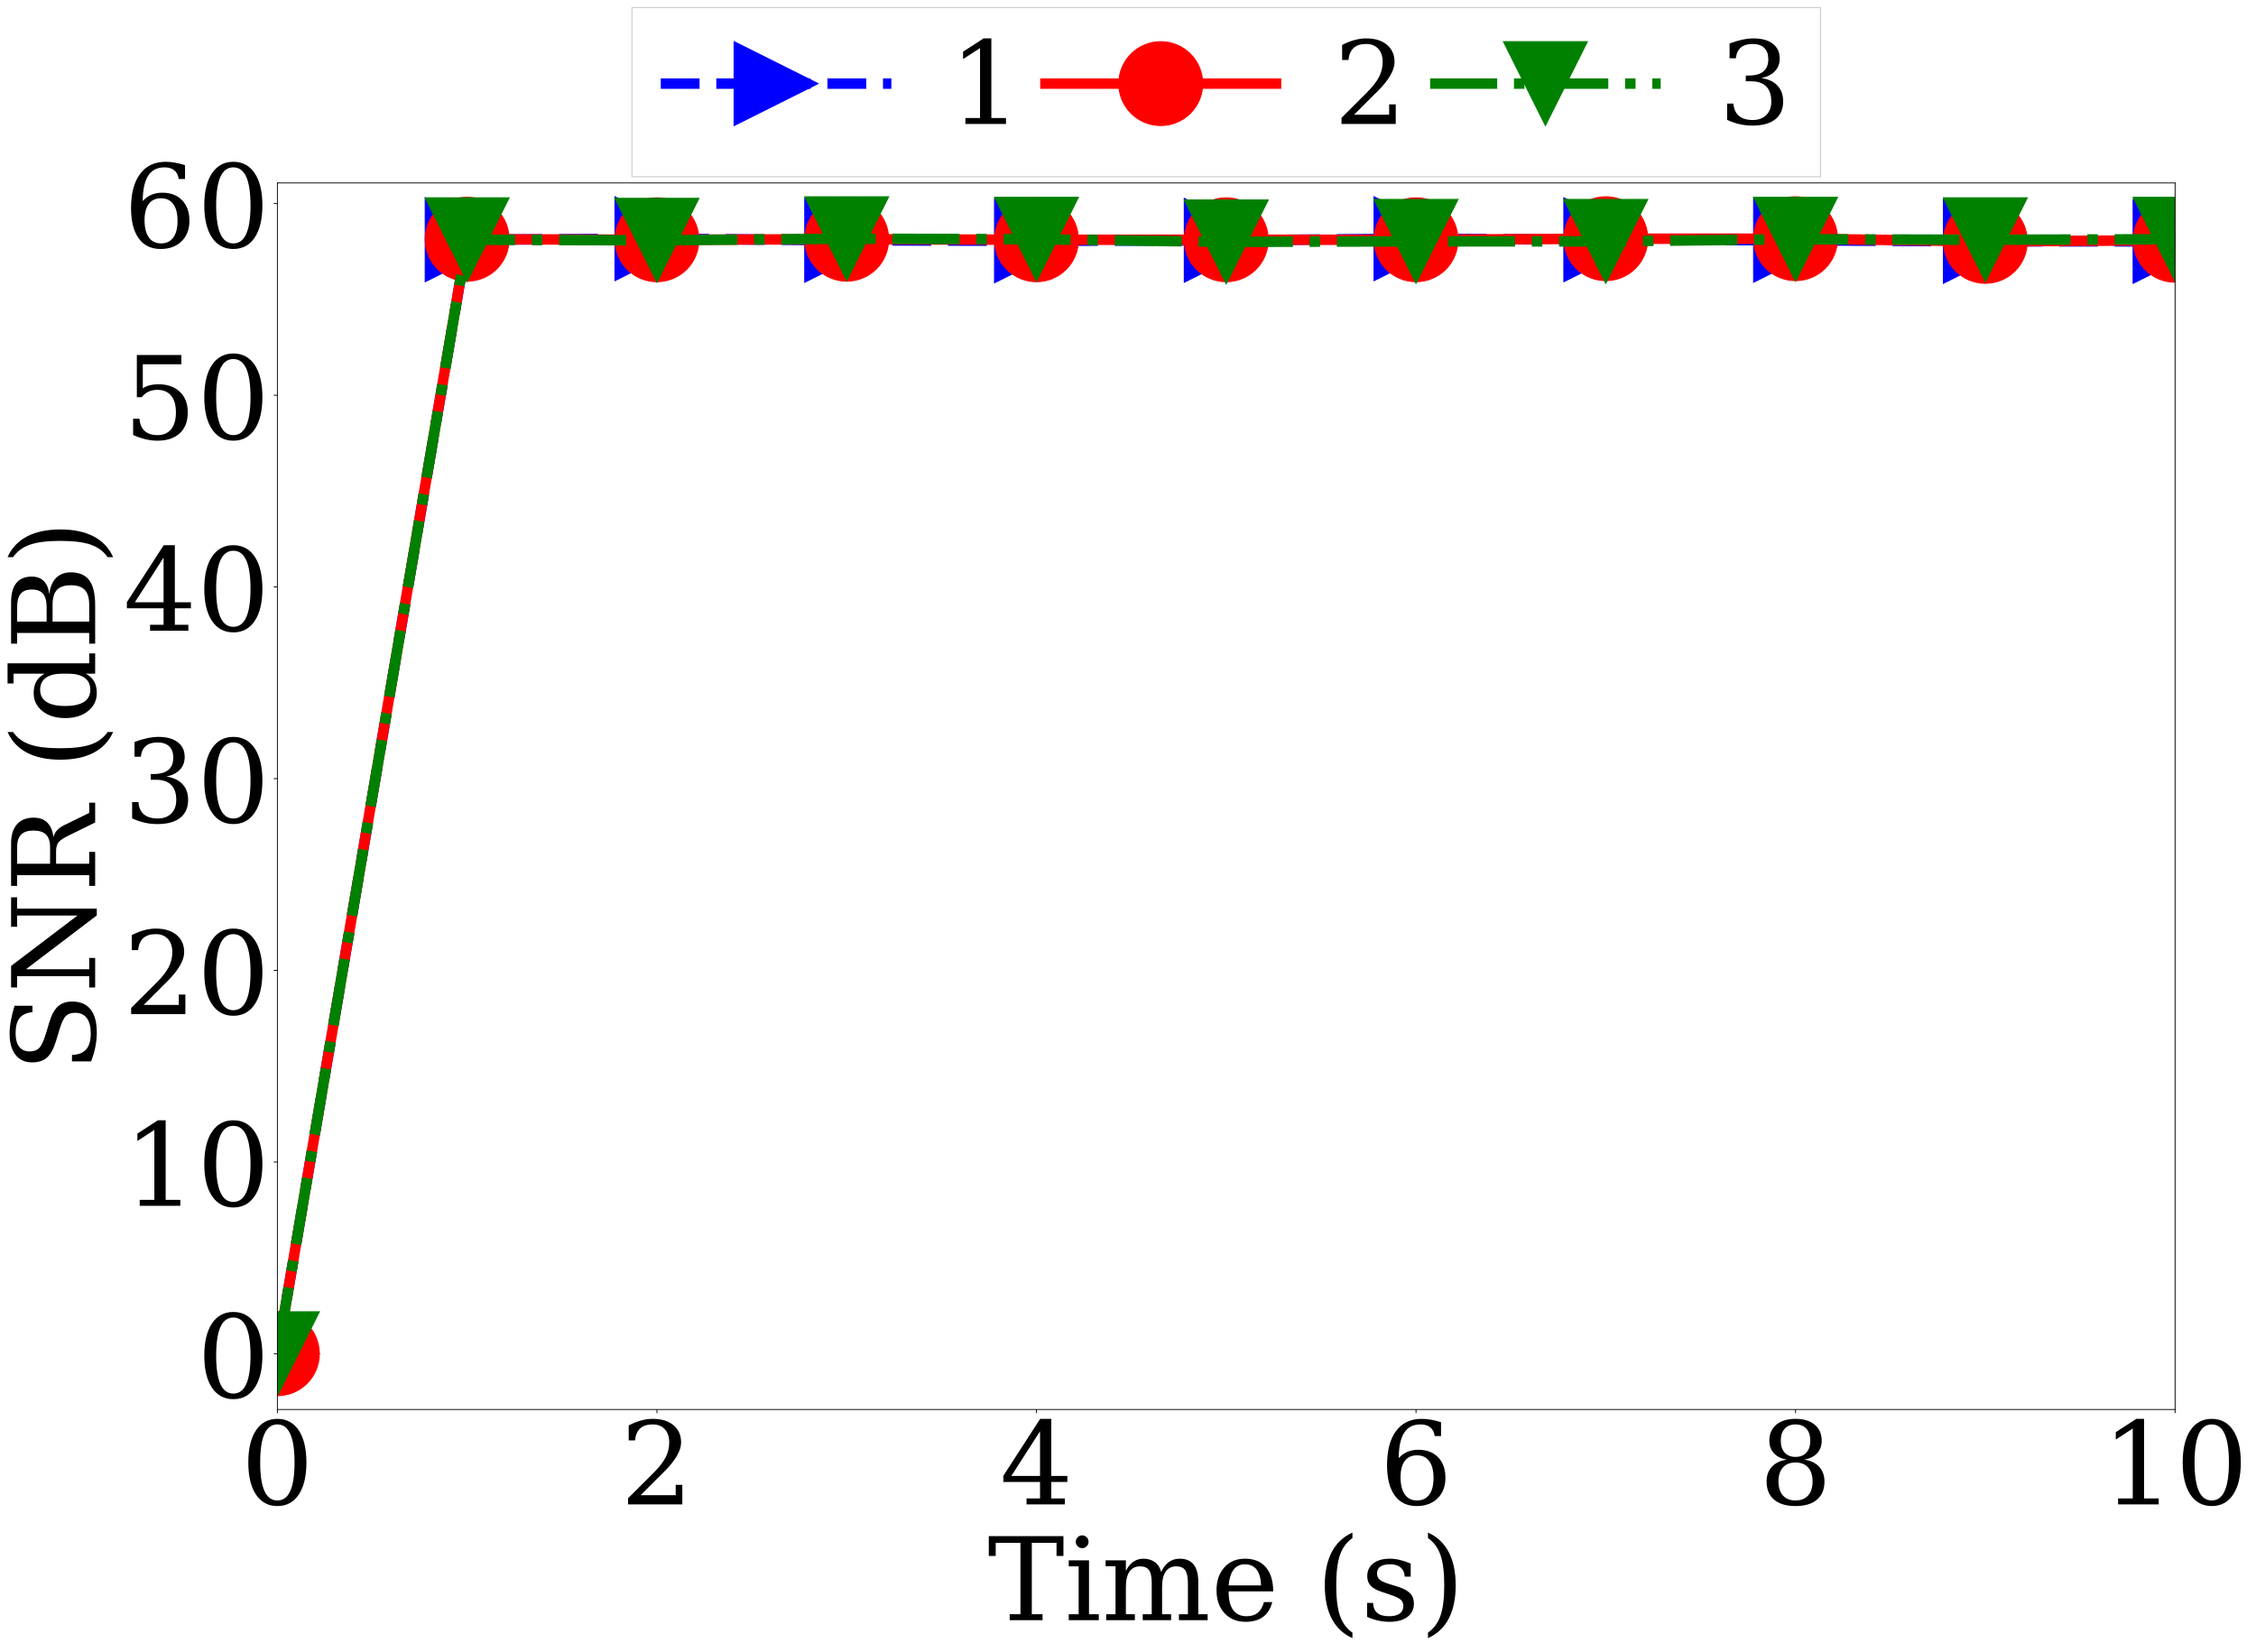
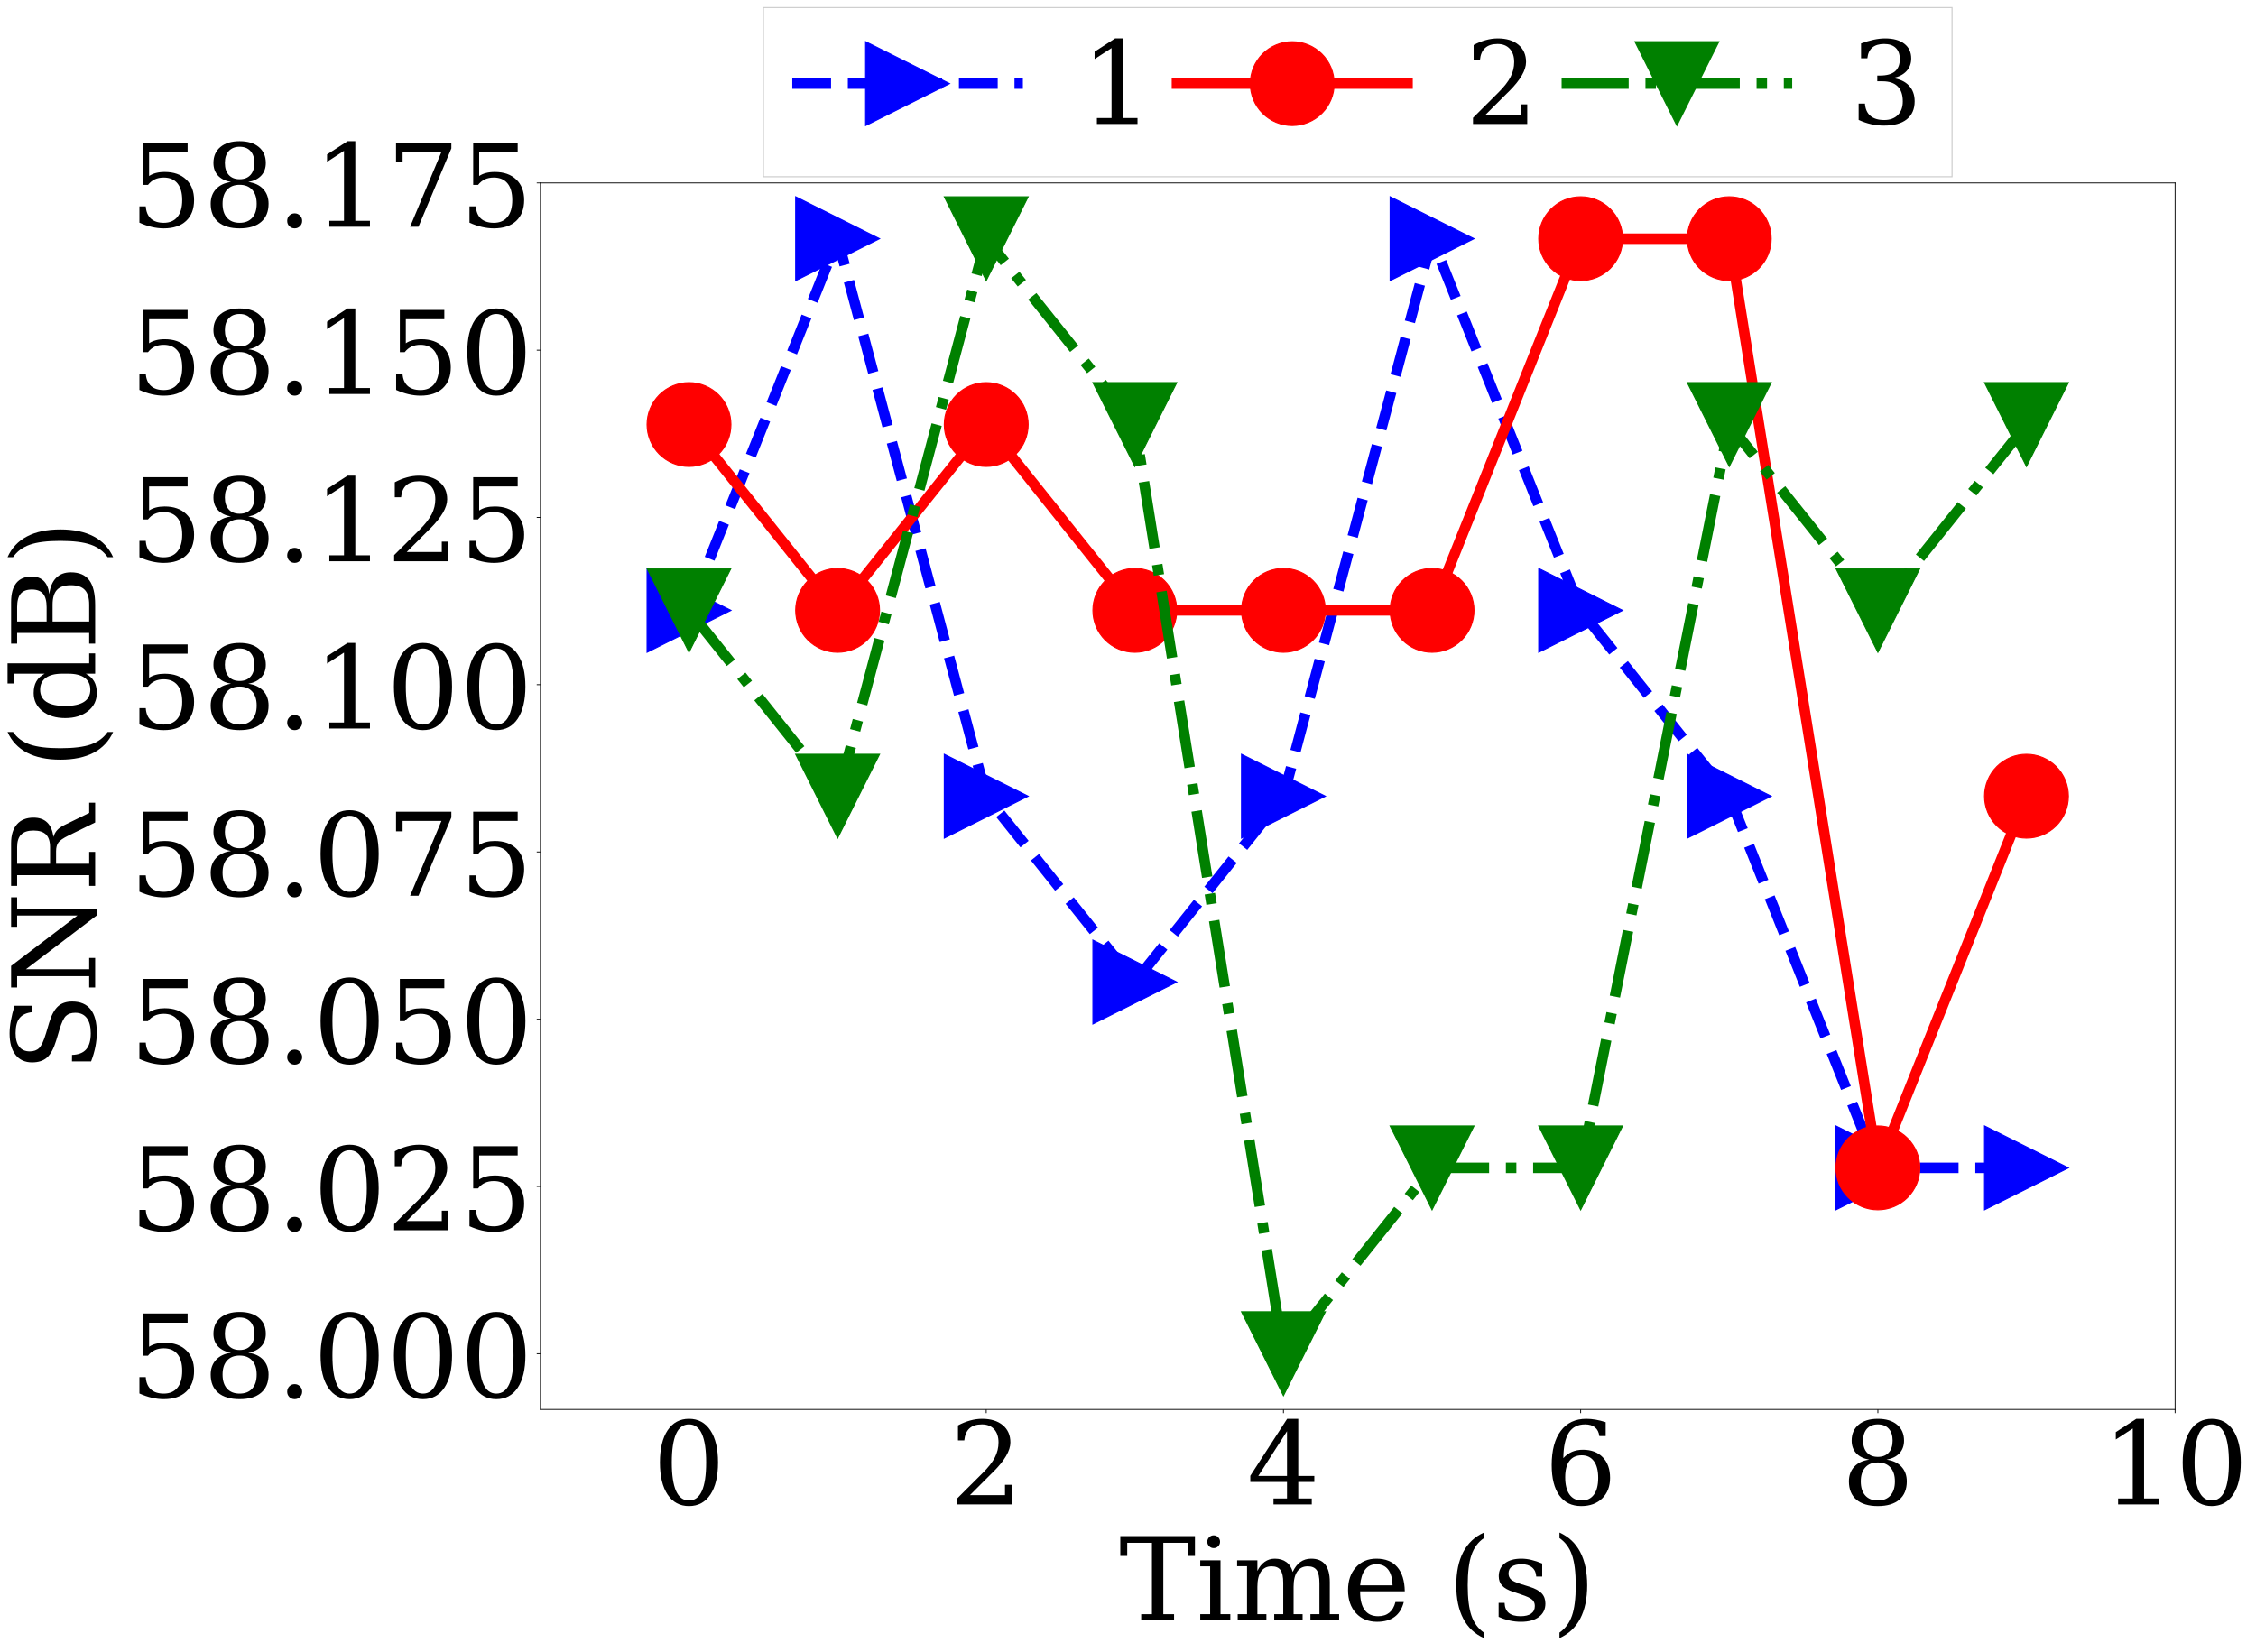
- <svg xmlns="http://www.w3.org/2000/svg" xmlns:xlink="http://www.w3.org/1999/xlink" width="2152.287pt" height="1576.045pt" viewBox="0 0 2152.287 1576.045" version="1.1">
+ <svg xmlns="http://www.w3.org/2000/svg" xmlns:xlink="http://www.w3.org/1999/xlink" width="2152.319pt" height="1576.045pt" viewBox="0 0 2152.319 1576.045" version="1.1">
  <defs>
    <style type="text/css">*{stroke-linejoin: round; stroke-linecap: butt}</style>
  </defs>
  <g id="figure_1">
    <g id="patch_1">
-       <path d="M 0 1576.045  L 2152.287 1576.045  L 2152.287 0  L 0 0  z " style="fill: #ffffff; stroke: #ffffff; stroke-linejoin: miter" />
+       <path d="M 0 1576.045  L 2152.319 1576.045  L 2152.319 0  L 0 0  z " style="fill: #ffffff; stroke: #ffffff; stroke-linejoin: miter" />
    </g>
    <g id="axes_1">
      <g id="patch_2">
-         <path d="M 264.634 1344.927  L 2075.099 1344.927  L 2075.099 174.568  L 264.634 174.568  z " style="fill: #ffffff" />
+         <path d="M 515.556 1344.927  L 2075.131 1344.927  L 2075.131 174.568  L 515.556 174.568  z " style="fill: #ffffff" />
      </g>
      <g id="matplotlib.axis_1">
        <g id="xtick_1">
          <g id="line2d_1">
            <defs>
-               <path id="m624ed371dc" d="M 0 0  L 0 3.5  " style="stroke: #000000; stroke-width: 0.8" />
+               <path id="me0cd5b8e9a" d="M 0 0  L 0 3.5  " style="stroke: #000000; stroke-width: 0.8" />
            </defs>
            <g>
-               <use xlink:href="#m624ed371dc" x="264.634" y="1344.927" style="stroke: #000000; stroke-width: 0.8" />
+               <use xlink:href="#me0cd5b8e9a" x="657.336" y="1344.927" style="stroke: #000000; stroke-width: 0.8" />
            </g>
          </g>
          <g id="text_1">
-             <g transform="translate(229.6406 1435.509) scale(1.1 -1.1)">
+             <g transform="translate(622.342 1435.509) scale(1.1 -1.1)">
              <defs>
                <path id="DejaVuSerif-30" d="M 2034 219  Q 2513 219 2750 744  Q 2988 1269 2988 2328  Q 2988 3391 2750 3916  Q 2513 4441 2034 4441  Q 1556 4441 1318 3916  Q 1081 3391 1081 2328  Q 1081 1269 1318 744  Q 1556 219 2034 219  z M 2034 -91  Q 1275 -91 848 546  Q 422 1184 422 2328  Q 422 3475 848 4112  Q 1275 4750 2034 4750  Q 2797 4750 3222 4112  Q 3647 3475 3647 2328  Q 3647 1184 3222 546  Q 2797 -91 2034 -91  z " transform="scale(0.015625)" />
              </defs>
              <use xlink:href="#DejaVuSerif-30" />
            </g>
          </g>
        </g>
        <g id="xtick_2">
          <g id="line2d_2">
            <g>
-               <use xlink:href="#m624ed371dc" x="626.727" y="1344.927" style="stroke: #000000; stroke-width: 0.8" />
+               <use xlink:href="#me0cd5b8e9a" x="940.895" y="1344.927" style="stroke: #000000; stroke-width: 0.8" />
            </g>
          </g>
          <g id="text_2">
-             <g transform="translate(591.7336 1435.509) scale(1.1 -1.1)">
+             <g transform="translate(905.9011 1435.509) scale(1.1 -1.1)">
              <defs>
                <path id="DejaVuSerif-32" d="M 819 3553  L 469 3553  L 469 4384  Q 803 4563 1142 4656  Q 1481 4750 1806 4750  Q 2534 4750 2956 4397  Q 3378 4044 3378 3438  Q 3378 2753 2422 1800  Q 2347 1728 2309 1691  L 1131 513  L 3078 513  L 3078 1088  L 3444 1088  L 3444 0  L 434 0  L 434 341  L 1850 1753  Q 2319 2222 2519 2614  Q 2719 3006 2719 3438  Q 2719 3909 2473 4175  Q 2228 4441 1797 4441  Q 1350 4441 1106 4219  Q 863 3997 819 3553  z " transform="scale(0.015625)" />
              </defs>
              <use xlink:href="#DejaVuSerif-32" />
            </g>
          </g>
        </g>
        <g id="xtick_3">
          <g id="line2d_3">
            <g>
-               <use xlink:href="#m624ed371dc" x="988.82" y="1344.927" style="stroke: #000000; stroke-width: 0.8" />
+               <use xlink:href="#me0cd5b8e9a" x="1224.454" y="1344.927" style="stroke: #000000; stroke-width: 0.8" />
            </g>
          </g>
          <g id="text_3">
-             <g transform="translate(953.8266 1435.509) scale(1.1 -1.1)">
+             <g transform="translate(1189.46 1435.509) scale(1.1 -1.1)">
              <defs>
                <path id="DejaVuSerif-34" d="M 2234 1581  L 2234 4063  L 641 1581  L 2234 1581  z M 3609 0  L 1484 0  L 1484 331  L 2234 331  L 2234 1247  L 197 1247  L 197 1588  L 2241 4750  L 2859 4750  L 2859 1581  L 3750 1581  L 3750 1247  L 2859 1247  L 2859 331  L 3609 331  L 3609 0  z " transform="scale(0.015625)" />
              </defs>
              <use xlink:href="#DejaVuSerif-34" />
            </g>
          </g>
        </g>
        <g id="xtick_4">
          <g id="line2d_4">
            <g>
-               <use xlink:href="#m624ed371dc" x="1350.913" y="1344.927" style="stroke: #000000; stroke-width: 0.8" />
+               <use xlink:href="#me0cd5b8e9a" x="1508.013" y="1344.927" style="stroke: #000000; stroke-width: 0.8" />
            </g>
          </g>
          <g id="text_4">
-             <g transform="translate(1315.92 1435.509) scale(1.1 -1.1)">
+             <g transform="translate(1473.019 1435.509) scale(1.1 -1.1)">
              <defs>
                <path id="DejaVuSerif-36" d="M 2094 219  Q 2534 219 2771 542  Q 3009 866 3009 1472  Q 3009 2078 2771 2401  Q 2534 2725 2094 2725  Q 1647 2725 1412 2412  Q 1178 2100 1178 1509  Q 1178 888 1415 553  Q 1653 219 2094 219  z M 1075 2569  Q 1288 2803 1556 2918  Q 1825 3034 2163 3034  Q 2859 3034 3264 2615  Q 3669 2197 3669 1472  Q 3669 763 3233 336  Q 2797 -91 2069 -91  Q 1278 -91 853 498  Q 428 1088 428 2181  Q 428 3406 931 4078  Q 1434 4750 2350 4750  Q 2597 4750 2869 4703  Q 3141 4656 3425 4563  L 3425 3794  L 3072 3794  Q 3034 4109 2831 4275  Q 2628 4441 2284 4441  Q 1678 4441 1381 3981  Q 1084 3522 1075 2569  z " transform="scale(0.015625)" />
              </defs>
              <use xlink:href="#DejaVuSerif-36" />
            </g>
          </g>
        </g>
        <g id="xtick_5">
          <g id="line2d_5">
            <g>
-               <use xlink:href="#m624ed371dc" x="1713.006" y="1344.927" style="stroke: #000000; stroke-width: 0.8" />
+               <use xlink:href="#me0cd5b8e9a" x="1791.572" y="1344.927" style="stroke: #000000; stroke-width: 0.8" />
            </g>
          </g>
          <g id="text_5">
-             <g transform="translate(1678.013 1435.509) scale(1.1 -1.1)">
+             <g transform="translate(1756.578 1435.509) scale(1.1 -1.1)">
              <defs>
                <path id="DejaVuSerif-38" d="M 2981 1275  Q 2981 1775 2732 2051  Q 2484 2328 2034 2328  Q 1584 2328 1336 2051  Q 1088 1775 1088 1275  Q 1088 772 1336 495  Q 1584 219 2034 219  Q 2484 219 2732 495  Q 2981 772 2981 1275  z M 2853 3541  Q 2853 3966 2637 4203  Q 2422 4441 2034 4441  Q 1650 4441 1433 4203  Q 1216 3966 1216 3541  Q 1216 3113 1433 2875  Q 1650 2638 2034 2638  Q 2422 2638 2637 2875  Q 2853 3113 2853 3541  z M 2516 2484  Q 3047 2413 3344 2092  Q 3641 1772 3641 1275  Q 3641 619 3225 264  Q 2809 -91 2034 -91  Q 1263 -91 845 264  Q 428 619 428 1275  Q 428 1772 725 2092  Q 1022 2413 1556 2484  Q 1084 2569 832 2842  Q 581 3116 581 3541  Q 581 4103 968 4426  Q 1356 4750 2034 4750  Q 2713 4750 3100 4426  Q 3488 4103 3488 3541  Q 3488 3116 3236 2842  Q 2984 2569 2516 2484  z " transform="scale(0.015625)" />
              </defs>
              <use xlink:href="#DejaVuSerif-38" />
            </g>
          </g>
        </g>
        <g id="xtick_6">
          <g id="line2d_6">
            <g>
-               <use xlink:href="#m624ed371dc" x="2075.099" y="1344.927" style="stroke: #000000; stroke-width: 0.8" />
+               <use xlink:href="#me0cd5b8e9a" x="2075.131" y="1344.927" style="stroke: #000000; stroke-width: 0.8" />
            </g>
          </g>
          <g id="text_6">
-             <g transform="translate(2005.112 1435.509) scale(1.1 -1.1)">
+             <g transform="translate(2005.144 1435.509) scale(1.1 -1.1)">
              <defs>
                <path id="DejaVuSerif-31" d="M 909 0  L 909 331  L 1722 331  L 1722 4213  L 781 3603  L 781 4013  L 1919 4750  L 2350 4750  L 2350 331  L 3163 331  L 3163 0  L 909 0  z " transform="scale(0.015625)" />
              </defs>
              <use xlink:href="#DejaVuSerif-31" />
              <use xlink:href="#DejaVuSerif-30" x="63.623" />
            </g>
          </g>
        </g>
        <g id="text_7">
-           <g transform="translate(942.2614 1545.969) scale(1.1 -1.1)">
+           <g transform="translate(1067.738 1545.969) scale(1.1 -1.1)">
            <defs>
              <path id="DejaVuSerif-54" d="M 1222 0  L 1222 331  L 1819 331  L 1819 4294  L 447 4294  L 447 3566  L 63 3566  L 63 4666  L 4206 4666  L 4206 3566  L 3822 3566  L 3822 4294  L 2450 4294  L 2450 331  L 3047 331  L 3047 0  L 1222 0  z " transform="scale(0.015625)" />
              <path id="DejaVuSerif-69" d="M 622 4353  Q 622 4497 726 4603  Q 831 4709 978 4709  Q 1122 4709 1226 4603  Q 1331 4497 1331 4353  Q 1331 4206 1228 4103  Q 1125 4000 978 4000  Q 831 4000 726 4103  Q 622 4206 622 4353  z M 1356 331  L 1900 331  L 1900 0  L 231 0  L 231 331  L 781 331  L 781 2988  L 231 2988  L 231 3322  L 1356 3322  L 1356 331  z " transform="scale(0.015625)" />
              <path id="DejaVuSerif-6d" d="M 3316 2675  Q 3481 3041 3739 3227  Q 3997 3413 4341 3413  Q 4863 3413 5119 3089  Q 5375 2766 5375 2113  L 5375 331  L 5894 331  L 5894 0  L 4300 0  L 4300 331  L 4800 331  L 4800 2047  Q 4800 2556 4650 2772  Q 4500 2988 4153 2988  Q 3769 2988 3567 2697  Q 3366 2406 3366 1850  L 3366 331  L 3866 331  L 3866 0  L 2291 0  L 2291 331  L 2791 331  L 2791 2069  Q 2791 2566 2641 2777  Q 2491 2988 2144 2988  Q 1759 2988 1557 2697  Q 1356 2406 1356 1850  L 1356 331  L 1856 331  L 1856 0  L 263 0  L 263 331  L 781 331  L 781 2994  L 231 2994  L 231 3322  L 1356 3322  L 1356 2731  Q 1516 3063 1762 3238  Q 2009 3413 2322 3413  Q 2709 3413 2968 3220  Q 3228 3028 3316 2675  z " transform="scale(0.015625)" />
              <path id="DejaVuSerif-65" d="M 3469 1600  L 991 1600  L 991 1575  Q 991 903 1244 561  Q 1497 219 1991 219  Q 2369 219 2611 417  Q 2853 616 2950 1006  L 3413 1006  Q 3275 459 2904 184  Q 2534 -91 1931 -91  Q 1203 -91 761 389  Q 319 869 319 1663  Q 319 2450 753 2931  Q 1188 3413 1894 3413  Q 2647 3413 3050 2948  Q 3453 2484 3469 1600  z M 2791 1931  Q 2772 2513 2545 2808  Q 2319 3103 1894 3103  Q 1497 3103 1269 2806  Q 1041 2509 991 1931  L 2791 1931  z " transform="scale(0.015625)" />
              <path id="DejaVuSerif-20" transform="scale(0.015625)" />
              <path id="DejaVuSerif-28" d="M 2041 -997  Q 1281 -656 893 83  Q 506 822 506 1931  Q 506 3044 893 3783  Q 1281 4522 2041 4863  L 2041 4556  Q 1559 4225 1350 3623  Q 1141 3022 1141 1931  Q 1141 844 1350 242  Q 1559 -359 2041 -691  L 2041 -997  z " transform="scale(0.015625)" />
              <path id="DejaVuSerif-73" d="M 359 184  L 359 959  L 691 959  Q 703 588 923 403  Q 1144 219 1575 219  Q 1963 219 2166 364  Q 2369 509 2369 788  Q 2369 1006 2220 1140  Q 2072 1275 1594 1428  L 1178 1569  Q 750 1706 558 1912  Q 366 2119 366 2438  Q 366 2894 700 3153  Q 1034 3413 1625 3413  Q 1888 3413 2178 3344  Q 2469 3275 2778 3144  L 2778 2419  L 2447 2419  Q 2434 2741 2221 2922  Q 2009 3103 1644 3103  Q 1281 3103 1095 2975  Q 909 2847 909 2591  Q 909 2381 1050 2254  Q 1191 2128 1613 1997  L 2069 1856  Q 2541 1709 2748 1489  Q 2956 1269 2956 922  Q 2956 450 2595 179  Q 2234 -91 1600 -91  Q 1278 -91 972 -22  Q 666 47 359 184  z " transform="scale(0.015625)" />
              <path id="DejaVuSerif-29" d="M 453 -997  L 453 -691  Q 934 -359 1145 242  Q 1356 844 1356 1931  Q 1356 3022 1145 3623  Q 934 4225 453 4556  L 453 4863  Q 1216 4522 1603 3783  Q 1991 3044 1991 1931  Q 1991 822 1603 83  Q 1216 -656 453 -997  z " transform="scale(0.015625)" />
            </defs>
            <use xlink:href="#DejaVuSerif-54" />
            <use xlink:href="#DejaVuSerif-69" x="66.699" />
            <use xlink:href="#DejaVuSerif-6d" x="98.682" />
            <use xlink:href="#DejaVuSerif-65" x="193.506" />
            <use xlink:href="#DejaVuSerif-20" x="252.686" />
            <use xlink:href="#DejaVuSerif-28" x="284.473" />
            <use xlink:href="#DejaVuSerif-73" x="323.486" />
            <use xlink:href="#DejaVuSerif-29" x="374.805" />
          </g>
        </g>
      </g>
      <g id="matplotlib.axis_2">
        <g id="ytick_1">
          <g id="line2d_7">
            <defs>
-               <path id="m843e2cadf7" d="M 0 0  L -3.5 0  " style="stroke: #000000; stroke-width: 0.8" />
+               <path id="m0a8b89c20b" d="M 0 0  L -3.5 0  " style="stroke: #000000; stroke-width: 0.8" />
            </defs>
            <g>
-               <use xlink:href="#m843e2cadf7" x="264.634" y="1291.728" style="stroke: #000000; stroke-width: 0.8" />
+               <use xlink:href="#m0a8b89c20b" x="515.556" y="1291.728" style="stroke: #000000; stroke-width: 0.8" />
            </g>
          </g>
          <g id="text_8">
-             <g transform="translate(187.6469 1333.52) scale(1.1 -1.1)">
-               <use xlink:href="#DejaVuSerif-30" />
+             <g transform="translate(123.6594 1333.52) scale(1.1 -1.1)">
+               <defs>
+                 <path id="DejaVuSerif-35" d="M 3219 4666  L 3219 4153  L 1081 4153  L 1081 2816  Q 1244 2928 1461 2984  Q 1678 3041 1947 3041  Q 2703 3041 3140 2622  Q 3578 2203 3578 1478  Q 3578 738 3136 323  Q 2694 -91 1894 -91  Q 1572 -91 1234 -12  Q 897 66 544 225  L 544 1131  L 897 1131  Q 925 688 1179 453  Q 1434 219 1894 219  Q 2388 219 2653 544  Q 2919 869 2919 1478  Q 2919 2084 2655 2407  Q 2391 2731 1894 2731  Q 1613 2731 1398 2631  Q 1184 2531 1019 2322  L 750 2322  L 750 4666  L 3219 4666  z " transform="scale(0.015625)" />
+                 <path id="DejaVuSerif-2e" d="M 603 325  Q 603 500 722 622  Q 841 744 1019 744  Q 1191 744 1312 622  Q 1434 500 1434 325  Q 1434 153 1312 31  Q 1191 -91 1019 -91  Q 841 -91 722 29  Q 603 150 603 325  z " transform="scale(0.015625)" />
+               </defs>
+               <use xlink:href="#DejaVuSerif-35" />
+               <use xlink:href="#DejaVuSerif-38" x="63.623" />
+               <use xlink:href="#DejaVuSerif-2e" x="127.246" />
+               <use xlink:href="#DejaVuSerif-30" x="159.033" />
+               <use xlink:href="#DejaVuSerif-30" x="222.656" />
+               <use xlink:href="#DejaVuSerif-30" x="286.279" />
            </g>
          </g>
        </g>
        <g id="ytick_2">
          <g id="line2d_8">
            <g>
-               <use xlink:href="#m843e2cadf7" x="264.634" y="1108.812" style="stroke: #000000; stroke-width: 0.8" />
+               <use xlink:href="#m0a8b89c20b" x="515.556" y="1132.134" style="stroke: #000000; stroke-width: 0.8" />
            </g>
          </g>
          <g id="text_9">
-             <g transform="translate(117.6594 1150.604) scale(1.1 -1.1)">
-               <use xlink:href="#DejaVuSerif-31" />
-               <use xlink:href="#DejaVuSerif-30" x="63.623" />
+             <g transform="translate(123.6594 1173.926) scale(1.1 -1.1)">
+               <use xlink:href="#DejaVuSerif-35" />
+               <use xlink:href="#DejaVuSerif-38" x="63.623" />
+               <use xlink:href="#DejaVuSerif-2e" x="127.246" />
+               <use xlink:href="#DejaVuSerif-30" x="159.033" />
+               <use xlink:href="#DejaVuSerif-32" x="222.656" />
+               <use xlink:href="#DejaVuSerif-35" x="286.279" />
            </g>
          </g>
        </g>
        <g id="ytick_3">
          <g id="line2d_9">
            <g>
-               <use xlink:href="#m843e2cadf7" x="264.634" y="925.896" style="stroke: #000000; stroke-width: 0.8" />
+               <use xlink:href="#m0a8b89c20b" x="515.556" y="972.54" style="stroke: #000000; stroke-width: 0.8" />
            </g>
          </g>
          <g id="text_10">
-             <g transform="translate(117.6594 967.6876) scale(1.1 -1.1)">
-               <use xlink:href="#DejaVuSerif-32" />
-               <use xlink:href="#DejaVuSerif-30" x="63.623" />
+             <g transform="translate(123.6594 1014.331) scale(1.1 -1.1)">
+               <use xlink:href="#DejaVuSerif-35" />
+               <use xlink:href="#DejaVuSerif-38" x="63.623" />
+               <use xlink:href="#DejaVuSerif-2e" x="127.246" />
+               <use xlink:href="#DejaVuSerif-30" x="159.033" />
+               <use xlink:href="#DejaVuSerif-35" x="222.656" />
+               <use xlink:href="#DejaVuSerif-30" x="286.279" />
            </g>
          </g>
        </g>
        <g id="ytick_4">
          <g id="line2d_10">
            <g>
-               <use xlink:href="#m843e2cadf7" x="264.634" y="742.98" style="stroke: #000000; stroke-width: 0.8" />
+               <use xlink:href="#m0a8b89c20b" x="515.556" y="812.945" style="stroke: #000000; stroke-width: 0.8" />
            </g>
          </g>
          <g id="text_11">
-             <g transform="translate(117.6594 784.7714) scale(1.1 -1.1)">
-               <defs>
-                 <path id="DejaVuSerif-33" d="M 622 4469  Q 988 4606 1323 4678  Q 1659 4750 1953 4750  Q 2638 4750 3022 4454  Q 3406 4159 3406 3634  Q 3406 3213 3140 2930  Q 2875 2647 2388 2547  Q 2963 2466 3280 2130  Q 3597 1794 3597 1259  Q 3597 606 3158 257  Q 2719 -91 1894 -91  Q 1528 -91 1179 -12  Q 831 66 488 225  L 488 1131  L 838 1131  Q 869 681 1141 450  Q 1413 219 1906 219  Q 2384 219 2661 495  Q 2938 772 2938 1253  Q 2938 1803 2653 2086  Q 2369 2369 1819 2369  L 1522 2369  L 1522 2688  L 1678 2688  Q 2225 2688 2498 2914  Q 2772 3141 2772 3597  Q 2772 4006 2547 4223  Q 2322 4441 1900 4441  Q 1478 4441 1245 4241  Q 1013 4041 972 3647  L 622 3647  L 622 4469  z " transform="scale(0.015625)" />
-               </defs>
-               <use xlink:href="#DejaVuSerif-33" />
-               <use xlink:href="#DejaVuSerif-30" x="63.623" />
+             <g transform="translate(123.6594 854.7369) scale(1.1 -1.1)">
+               <defs>
+                 <path id="DejaVuSerif-37" d="M 3609 4347  L 1784 0  L 1319 0  L 3059 4153  L 903 4153  L 903 3578  L 538 3578  L 538 4666  L 3609 4666  L 3609 4347  z " transform="scale(0.015625)" />
+               </defs>
+               <use xlink:href="#DejaVuSerif-35" />
+               <use xlink:href="#DejaVuSerif-38" x="63.623" />
+               <use xlink:href="#DejaVuSerif-2e" x="127.246" />
+               <use xlink:href="#DejaVuSerif-30" x="159.033" />
+               <use xlink:href="#DejaVuSerif-37" x="222.656" />
+               <use xlink:href="#DejaVuSerif-35" x="286.279" />
            </g>
          </g>
        </g>
        <g id="ytick_5">
          <g id="line2d_11">
            <g>
-               <use xlink:href="#m843e2cadf7" x="264.634" y="560.064" style="stroke: #000000; stroke-width: 0.8" />
+               <use xlink:href="#m0a8b89c20b" x="515.556" y="653.351" style="stroke: #000000; stroke-width: 0.8" />
            </g>
          </g>
          <g id="text_12">
-             <g transform="translate(117.6594 601.8553) scale(1.1 -1.1)">
-               <use xlink:href="#DejaVuSerif-34" />
-               <use xlink:href="#DejaVuSerif-30" x="63.623" />
+             <g transform="translate(123.6594 695.1425) scale(1.1 -1.1)">
+               <use xlink:href="#DejaVuSerif-35" />
+               <use xlink:href="#DejaVuSerif-38" x="63.623" />
+               <use xlink:href="#DejaVuSerif-2e" x="127.246" />
+               <use xlink:href="#DejaVuSerif-31" x="159.033" />
+               <use xlink:href="#DejaVuSerif-30" x="222.656" />
+               <use xlink:href="#DejaVuSerif-30" x="286.279" />
            </g>
          </g>
        </g>
        <g id="ytick_6">
          <g id="line2d_12">
            <g>
-               <use xlink:href="#m843e2cadf7" x="264.634" y="377.148" style="stroke: #000000; stroke-width: 0.8" />
+               <use xlink:href="#m0a8b89c20b" x="515.556" y="493.757" style="stroke: #000000; stroke-width: 0.8" />
            </g>
          </g>
          <g id="text_13">
-             <g transform="translate(117.6594 418.9391) scale(1.1 -1.1)">
-               <defs>
-                 <path id="DejaVuSerif-35" d="M 3219 4666  L 3219 4153  L 1081 4153  L 1081 2816  Q 1244 2928 1461 2984  Q 1678 3041 1947 3041  Q 2703 3041 3140 2622  Q 3578 2203 3578 1478  Q 3578 738 3136 323  Q 2694 -91 1894 -91  Q 1572 -91 1234 -12  Q 897 66 544 225  L 544 1131  L 897 1131  Q 925 688 1179 453  Q 1434 219 1894 219  Q 2388 219 2653 544  Q 2919 869 2919 1478  Q 2919 2084 2655 2407  Q 2391 2731 1894 2731  Q 1613 2731 1398 2631  Q 1184 2531 1019 2322  L 750 2322  L 750 4666  L 3219 4666  z " transform="scale(0.015625)" />
-               </defs>
-               <use xlink:href="#DejaVuSerif-35" />
-               <use xlink:href="#DejaVuSerif-30" x="63.623" />
+             <g transform="translate(123.6594 535.5482) scale(1.1 -1.1)">
+               <use xlink:href="#DejaVuSerif-35" />
+               <use xlink:href="#DejaVuSerif-38" x="63.623" />
+               <use xlink:href="#DejaVuSerif-2e" x="127.246" />
+               <use xlink:href="#DejaVuSerif-31" x="159.033" />
+               <use xlink:href="#DejaVuSerif-32" x="222.656" />
+               <use xlink:href="#DejaVuSerif-35" x="286.279" />
            </g>
          </g>
        </g>
        <g id="ytick_7">
          <g id="line2d_13">
            <g>
-               <use xlink:href="#m843e2cadf7" x="264.634" y="194.232" style="stroke: #000000; stroke-width: 0.8" />
+               <use xlink:href="#m0a8b89c20b" x="515.556" y="334.162" style="stroke: #000000; stroke-width: 0.8" />
            </g>
          </g>
          <g id="text_14">
-             <g transform="translate(117.6594 236.023) scale(1.1 -1.1)">
-               <use xlink:href="#DejaVuSerif-36" />
-               <use xlink:href="#DejaVuSerif-30" x="63.623" />
-             </g>
-           </g>
-         </g>
-         <g id="text_15">
+             <g transform="translate(123.6594 375.9539) scale(1.1 -1.1)">
+               <use xlink:href="#DejaVuSerif-35" />
+               <use xlink:href="#DejaVuSerif-38" x="63.623" />
+               <use xlink:href="#DejaVuSerif-2e" x="127.246" />
+               <use xlink:href="#DejaVuSerif-31" x="159.033" />
+               <use xlink:href="#DejaVuSerif-35" x="222.656" />
+               <use xlink:href="#DejaVuSerif-30" x="286.279" />
+             </g>
+           </g>
+         </g>
+         <g id="ytick_8">
+           <g id="line2d_14">
+             <g>
+               <use xlink:href="#m0a8b89c20b" x="515.556" y="174.568" style="stroke: #000000; stroke-width: 0.8" />
+             </g>
+           </g>
+           <g id="text_15">
+             <g transform="translate(123.6594 216.3595) scale(1.1 -1.1)">
+               <use xlink:href="#DejaVuSerif-35" />
+               <use xlink:href="#DejaVuSerif-38" x="63.623" />
+               <use xlink:href="#DejaVuSerif-2e" x="127.246" />
+               <use xlink:href="#DejaVuSerif-31" x="159.033" />
+               <use xlink:href="#DejaVuSerif-37" x="222.656" />
+               <use xlink:href="#DejaVuSerif-35" x="286.279" />
+             </g>
+           </g>
+         </g>
+         <g id="text_16">
          <g transform="translate(90.78281 1022.983) rotate(-90) scale(1.1 -1.1)">
            <defs>
              <path id="DejaVuSerif-53" d="M 594 225  L 594 1288  L 953 1284  Q 969 753 1261 498  Q 1553 244 2150 244  Q 2706 244 2998 464  Q 3291 684 3291 1106  Q 3291 1444 3114 1625  Q 2938 1806 2369 1978  L 1753 2163  Q 1084 2366 811 2669  Q 538 2972 538 3500  Q 538 4094 959 4422  Q 1381 4750 2144 4750  Q 2469 4750 2856 4679  Q 3244 4609 3681 4475  L 3681 3481  L 3328 3481  Q 3275 3975 2998 4195  Q 2722 4416 2156 4416  Q 1663 4416 1405 4214  Q 1147 4013 1147 3628  Q 1147 3294 1340 3103  Q 1534 2913 2163 2725  L 2741 2553  Q 3375 2363 3645 2067  Q 3916 1772 3916 1275  Q 3916 597 3481 253  Q 3047 -91 2188 -91  Q 1803 -91 1404 -12  Q 1006 66 594 225  z " transform="scale(0.015625)" />
              <path id="DejaVuSerif-4e" d="M 313 0  L 313 331  L 941 331  L 941 4331  L 313 4331  L 313 4666  L 1509 4666  L 4306 984  L 4306 4331  L 3681 4331  L 3681 4666  L 5319 4666  L 5319 4331  L 4691 4331  L 4691 -91  L 4313 -91  L 1325 3841  L 1325 331  L 1953 331  L 1953 0  L 313 0  z " transform="scale(0.015625)" />
              <path id="DejaVuSerif-52" d="M 3066 2316  Q 3284 2256 3442 2114  Q 3600 1972 3725 1716  L 4403 331  L 4972 331  L 4972 0  L 3872 0  L 3144 1484  Q 2934 1916 2759 2042  Q 2584 2169 2278 2169  L 1581 2169  L 1581 331  L 2241 331  L 2241 0  L 353 0  L 353 331  L 947 331  L 947 4331  L 353 4331  L 353 4666  L 2719 4666  Q 3400 4666 3770 4341  Q 4141 4016 4141 3419  Q 4141 2938 3870 2661  Q 3600 2384 3066 2316  z M 1581 2503  L 2503 2503  Q 2975 2503 3200 2726  Q 3425 2950 3425 3419  Q 3425 3888 3200 4109  Q 2975 4331 2503 4331  L 1581 4331  L 1581 2503  z " transform="scale(0.015625)" />
              <path id="DejaVuSerif-64" d="M 3359 331  L 3909 331  L 3909 0  L 2784 0  L 2784 519  Q 2616 206 2355 57  Q 2094 -91 1709 -91  Q 1097 -91 708 395  Q 319 881 319 1663  Q 319 2444 706 2928  Q 1094 3413 1709 3413  Q 2094 3413 2355 3264  Q 2616 3116 2784 2803  L 2784 4531  L 2241 4531  L 2241 4863  L 3359 4863  L 3359 331  z M 2784 1497  L 2784 1825  Q 2784 2422 2554 2737  Q 2325 3053 1888 3053  Q 1444 3053 1217 2703  Q 991 2353 991 1663  Q 991 975 1217 622  Q 1444 269 1888 269  Q 2325 269 2554 583  Q 2784 897 2784 1497  z " transform="scale(0.015625)" />
              <path id="DejaVuSerif-42" d="M 1581 331  L 2516 331  Q 3078 331 3337 575  Q 3597 819 3597 1350  Q 3597 1878 3339 2120  Q 3081 2363 2516 2363  L 1581 2363  L 1581 331  z M 1581 2694  L 2375 2694  Q 2888 2694 3123 2891  Q 3359 3088 3359 3513  Q 3359 3941 3123 4136  Q 2888 4331 2375 4331  L 1581 4331  L 1581 2694  z M 353 0  L 353 331  L 947 331  L 947 4331  L 353 4331  L 353 4666  L 2656 4666  Q 3363 4666 3720 4377  Q 4078 4088 4078 3513  Q 4078 3097 3829 2850  Q 3581 2603 3103 2547  Q 3697 2472 4005 2167  Q 4313 1863 4313 1350  Q 4313 656 3875 328  Q 3438 0 2509 0  L 353 0  z " transform="scale(0.015625)" />
            </defs>
            <use xlink:href="#DejaVuSerif-53" />
            <use xlink:href="#DejaVuSerif-4e" x="68.506" />
            <use xlink:href="#DejaVuSerif-52" x="156.006" />
            <use xlink:href="#DejaVuSerif-20" x="231.299" />
            <use xlink:href="#DejaVuSerif-28" x="263.086" />
            <use xlink:href="#DejaVuSerif-64" x="302.1" />
            <use xlink:href="#DejaVuSerif-42" x="366.113" />
            <use xlink:href="#DejaVuSerif-29" x="439.6" />
          </g>
        </g>
      </g>
-       <g id="line2d_14">
-         <path d="M 264.634 1291.728  L 445.681 228.782  L 626.727 227.766  L 807.774 229.291  L 988.82 229.799  L 1169.867 229.291  L 1350.913 227.766  L 1531.96 228.782  L 1713.006 229.291  L 1894.053 230.307  L 2075.099 230.307  " clip-path="url(#pb8fc881659)" style="fill: none; stroke-dasharray: 37,16; stroke-dashoffset: 0; stroke: #0000ff; stroke-width: 10" />
+       <g id="line2d_15">
+         <path d="M 657.336 582.42  L 799.115 227.766  L 940.895 759.747  L 1082.674 937.074  L 1224.454 759.747  L 1366.234 227.766  L 1508.013 582.42  L 1649.793 759.747  L 1791.572 1114.401  L 1933.352 1114.401  " clip-path="url(#p73def6e29f)" style="fill: none; stroke-dasharray: 37,16; stroke-dashoffset: 0; stroke: #0000ff; stroke-width: 10" />
        <defs>
-           <path id="m8d18fab44d" d="M 40 0  L -40 -40  L -40 40  z " style="stroke: #0000ff; stroke-linejoin: miter" />
+           <path id="mbb34d746c4" d="M 40 0  L -40 -40  L -40 40  z " style="stroke: #0000ff; stroke-linejoin: miter" />
        </defs>
-         <g clip-path="url(#pb8fc881659)">
-           <use xlink:href="#m8d18fab44d" x="264.634" y="1291.728" style="fill: #0000ff; stroke: #0000ff; stroke-linejoin: miter" />
-           <use xlink:href="#m8d18fab44d" x="445.681" y="228.782" style="fill: #0000ff; stroke: #0000ff; stroke-linejoin: miter" />
-           <use xlink:href="#m8d18fab44d" x="626.727" y="227.766" style="fill: #0000ff; stroke: #0000ff; stroke-linejoin: miter" />
-           <use xlink:href="#m8d18fab44d" x="807.774" y="229.291" style="fill: #0000ff; stroke: #0000ff; stroke-linejoin: miter" />
-           <use xlink:href="#m8d18fab44d" x="988.82" y="229.799" style="fill: #0000ff; stroke: #0000ff; stroke-linejoin: miter" />
-           <use xlink:href="#m8d18fab44d" x="1169.867" y="229.291" style="fill: #0000ff; stroke: #0000ff; stroke-linejoin: miter" />
-           <use xlink:href="#m8d18fab44d" x="1350.913" y="227.766" style="fill: #0000ff; stroke: #0000ff; stroke-linejoin: miter" />
-           <use xlink:href="#m8d18fab44d" x="1531.96" y="228.782" style="fill: #0000ff; stroke: #0000ff; stroke-linejoin: miter" />
-           <use xlink:href="#m8d18fab44d" x="1713.006" y="229.291" style="fill: #0000ff; stroke: #0000ff; stroke-linejoin: miter" />
-           <use xlink:href="#m8d18fab44d" x="1894.053" y="230.307" style="fill: #0000ff; stroke: #0000ff; stroke-linejoin: miter" />
-           <use xlink:href="#m8d18fab44d" x="2075.099" y="230.307" style="fill: #0000ff; stroke: #0000ff; stroke-linejoin: miter" />
-         </g>
-       </g>
-       <g id="line2d_15">
-         <path d="M 264.634 1291.728  L 445.681 228.274  L 626.727 228.782  L 807.774 228.274  L 988.82 228.782  L 1169.867 228.782  L 1350.913 228.782  L 1531.96 227.766  L 1713.006 227.766  L 1894.053 230.307  L 2075.099 229.291  " clip-path="url(#pb8fc881659)" style="fill: none; stroke: #ff0000; stroke-width: 10; stroke-linecap: square" />
+         <g clip-path="url(#p73def6e29f)">
+           <use xlink:href="#mbb34d746c4" x="657.336" y="582.42" style="fill: #0000ff; stroke: #0000ff; stroke-linejoin: miter" />
+           <use xlink:href="#mbb34d746c4" x="799.115" y="227.766" style="fill: #0000ff; stroke: #0000ff; stroke-linejoin: miter" />
+           <use xlink:href="#mbb34d746c4" x="940.895" y="759.747" style="fill: #0000ff; stroke: #0000ff; stroke-linejoin: miter" />
+           <use xlink:href="#mbb34d746c4" x="1082.674" y="937.074" style="fill: #0000ff; stroke: #0000ff; stroke-linejoin: miter" />
+           <use xlink:href="#mbb34d746c4" x="1224.454" y="759.747" style="fill: #0000ff; stroke: #0000ff; stroke-linejoin: miter" />
+           <use xlink:href="#mbb34d746c4" x="1366.234" y="227.766" style="fill: #0000ff; stroke: #0000ff; stroke-linejoin: miter" />
+           <use xlink:href="#mbb34d746c4" x="1508.013" y="582.42" style="fill: #0000ff; stroke: #0000ff; stroke-linejoin: miter" />
+           <use xlink:href="#mbb34d746c4" x="1649.793" y="759.747" style="fill: #0000ff; stroke: #0000ff; stroke-linejoin: miter" />
+           <use xlink:href="#mbb34d746c4" x="1791.572" y="1114.401" style="fill: #0000ff; stroke: #0000ff; stroke-linejoin: miter" />
+           <use xlink:href="#mbb34d746c4" x="1933.352" y="1114.401" style="fill: #0000ff; stroke: #0000ff; stroke-linejoin: miter" />
+         </g>
+       </g>
+       <g id="line2d_16">
+         <path d="M 657.336 405.093  L 799.115 582.42  L 940.895 405.093  L 1082.674 582.42  L 1224.454 582.42  L 1366.234 582.42  L 1508.013 227.766  L 1649.793 227.766  L 1791.572 1114.401  L 1933.352 759.747  " clip-path="url(#p73def6e29f)" style="fill: none; stroke: #ff0000; stroke-width: 10; stroke-linecap: square" />
        <defs>
-           <path id="m15df5614b3" d="M 0 40  C 10.608 40 20.783 35.785 28.284 28.284  C 35.785 20.783 40 10.608 40 0  C 40 -10.608 35.785 -20.783 28.284 -28.284  C 20.783 -35.785 10.608 -40 0 -40  C -10.608 -40 -20.783 -35.785 -28.284 -28.284  C -35.785 -20.783 -40 -10.608 -40 0  C -40 10.608 -35.785 20.783 -28.284 28.284  C -20.783 35.785 -10.608 40 0 40  z " style="stroke: #ff0000" />
+           <path id="mc3a883960f" d="M 0 40  C 10.608 40 20.783 35.785 28.284 28.284  C 35.785 20.783 40 10.608 40 0  C 40 -10.608 35.785 -20.783 28.284 -28.284  C 20.783 -35.785 10.608 -40 0 -40  C -10.608 -40 -20.783 -35.785 -28.284 -28.284  C -35.785 -20.783 -40 -10.608 -40 0  C -40 10.608 -35.785 20.783 -28.284 28.284  C -20.783 35.785 -10.608 40 0 40  z " style="stroke: #ff0000" />
        </defs>
-         <g clip-path="url(#pb8fc881659)">
-           <use xlink:href="#m15df5614b3" x="264.634" y="1291.728" style="fill: #ff0000; stroke: #ff0000" />
-           <use xlink:href="#m15df5614b3" x="445.681" y="228.274" style="fill: #ff0000; stroke: #ff0000" />
-           <use xlink:href="#m15df5614b3" x="626.727" y="228.782" style="fill: #ff0000; stroke: #ff0000" />
-           <use xlink:href="#m15df5614b3" x="807.774" y="228.274" style="fill: #ff0000; stroke: #ff0000" />
-           <use xlink:href="#m15df5614b3" x="988.82" y="228.782" style="fill: #ff0000; stroke: #ff0000" />
-           <use xlink:href="#m15df5614b3" x="1169.867" y="228.782" style="fill: #ff0000; stroke: #ff0000" />
-           <use xlink:href="#m15df5614b3" x="1350.913" y="228.782" style="fill: #ff0000; stroke: #ff0000" />
-           <use xlink:href="#m15df5614b3" x="1531.96" y="227.766" style="fill: #ff0000; stroke: #ff0000" />
-           <use xlink:href="#m15df5614b3" x="1713.006" y="227.766" style="fill: #ff0000; stroke: #ff0000" />
-           <use xlink:href="#m15df5614b3" x="1894.053" y="230.307" style="fill: #ff0000; stroke: #ff0000" />
-           <use xlink:href="#m15df5614b3" x="2075.099" y="229.291" style="fill: #ff0000; stroke: #ff0000" />
-         </g>
-       </g>
-       <g id="line2d_16">
-         <path d="M 264.634 1291.728  L 445.681 228.782  L 626.727 229.291  L 807.774 227.766  L 988.82 228.274  L 1169.867 230.815  L 1350.913 230.307  L 1531.96 230.307  L 1713.006 228.274  L 1894.053 228.782  L 2075.099 228.274  " clip-path="url(#pb8fc881659)" style="fill: none; stroke-dasharray: 64,16,10,16; stroke-dashoffset: 0; stroke: #008000; stroke-width: 10" />
+         <g clip-path="url(#p73def6e29f)">
+           <use xlink:href="#mc3a883960f" x="657.336" y="405.093" style="fill: #ff0000; stroke: #ff0000" />
+           <use xlink:href="#mc3a883960f" x="799.115" y="582.42" style="fill: #ff0000; stroke: #ff0000" />
+           <use xlink:href="#mc3a883960f" x="940.895" y="405.093" style="fill: #ff0000; stroke: #ff0000" />
+           <use xlink:href="#mc3a883960f" x="1082.674" y="582.42" style="fill: #ff0000; stroke: #ff0000" />
+           <use xlink:href="#mc3a883960f" x="1224.454" y="582.42" style="fill: #ff0000; stroke: #ff0000" />
+           <use xlink:href="#mc3a883960f" x="1366.234" y="582.42" style="fill: #ff0000; stroke: #ff0000" />
+           <use xlink:href="#mc3a883960f" x="1508.013" y="227.766" style="fill: #ff0000; stroke: #ff0000" />
+           <use xlink:href="#mc3a883960f" x="1649.793" y="227.766" style="fill: #ff0000; stroke: #ff0000" />
+           <use xlink:href="#mc3a883960f" x="1791.572" y="1114.401" style="fill: #ff0000; stroke: #ff0000" />
+           <use xlink:href="#mc3a883960f" x="1933.352" y="759.747" style="fill: #ff0000; stroke: #ff0000" />
+         </g>
+       </g>
+       <g id="line2d_17">
+         <path d="M 657.336 582.42  L 799.115 759.747  L 940.895 227.766  L 1082.674 405.093  L 1224.454 1291.728  L 1366.234 1114.401  L 1508.013 1114.401  L 1649.793 405.093  L 1791.572 582.42  L 1933.352 405.093  " clip-path="url(#p73def6e29f)" style="fill: none; stroke-dasharray: 64,16,10,16; stroke-dashoffset: 0; stroke: #008000; stroke-width: 10" />
        <defs>
-           <path id="madbd6abdb9" d="M -0 40  L 40 -40  L -40 -40  z " style="stroke: #008000; stroke-linejoin: miter" />
+           <path id="m6e876f8d74" d="M -0 40  L 40 -40  L -40 -40  z " style="stroke: #008000; stroke-linejoin: miter" />
        </defs>
-         <g clip-path="url(#pb8fc881659)">
-           <use xlink:href="#madbd6abdb9" x="264.634" y="1291.728" style="fill: #008000; stroke: #008000; stroke-linejoin: miter" />
-           <use xlink:href="#madbd6abdb9" x="445.681" y="228.782" style="fill: #008000; stroke: #008000; stroke-linejoin: miter" />
-           <use xlink:href="#madbd6abdb9" x="626.727" y="229.291" style="fill: #008000; stroke: #008000; stroke-linejoin: miter" />
-           <use xlink:href="#madbd6abdb9" x="807.774" y="227.766" style="fill: #008000; stroke: #008000; stroke-linejoin: miter" />
-           <use xlink:href="#madbd6abdb9" x="988.82" y="228.274" style="fill: #008000; stroke: #008000; stroke-linejoin: miter" />
-           <use xlink:href="#madbd6abdb9" x="1169.867" y="230.815" style="fill: #008000; stroke: #008000; stroke-linejoin: miter" />
-           <use xlink:href="#madbd6abdb9" x="1350.913" y="230.307" style="fill: #008000; stroke: #008000; stroke-linejoin: miter" />
-           <use xlink:href="#madbd6abdb9" x="1531.96" y="230.307" style="fill: #008000; stroke: #008000; stroke-linejoin: miter" />
-           <use xlink:href="#madbd6abdb9" x="1713.006" y="228.274" style="fill: #008000; stroke: #008000; stroke-linejoin: miter" />
-           <use xlink:href="#madbd6abdb9" x="1894.053" y="228.782" style="fill: #008000; stroke: #008000; stroke-linejoin: miter" />
-           <use xlink:href="#madbd6abdb9" x="2075.099" y="228.274" style="fill: #008000; stroke: #008000; stroke-linejoin: miter" />
+         <g clip-path="url(#p73def6e29f)">
+           <use xlink:href="#m6e876f8d74" x="657.336" y="582.42" style="fill: #008000; stroke: #008000; stroke-linejoin: miter" />
+           <use xlink:href="#m6e876f8d74" x="799.115" y="759.747" style="fill: #008000; stroke: #008000; stroke-linejoin: miter" />
+           <use xlink:href="#m6e876f8d74" x="940.895" y="227.766" style="fill: #008000; stroke: #008000; stroke-linejoin: miter" />
+           <use xlink:href="#m6e876f8d74" x="1082.674" y="405.093" style="fill: #008000; stroke: #008000; stroke-linejoin: miter" />
+           <use xlink:href="#m6e876f8d74" x="1224.454" y="1291.728" style="fill: #008000; stroke: #008000; stroke-linejoin: miter" />
+           <use xlink:href="#m6e876f8d74" x="1366.234" y="1114.401" style="fill: #008000; stroke: #008000; stroke-linejoin: miter" />
+           <use xlink:href="#m6e876f8d74" x="1508.013" y="1114.401" style="fill: #008000; stroke: #008000; stroke-linejoin: miter" />
+           <use xlink:href="#m6e876f8d74" x="1649.793" y="405.093" style="fill: #008000; stroke: #008000; stroke-linejoin: miter" />
+           <use xlink:href="#m6e876f8d74" x="1791.572" y="582.42" style="fill: #008000; stroke: #008000; stroke-linejoin: miter" />
+           <use xlink:href="#m6e876f8d74" x="1933.352" y="405.093" style="fill: #008000; stroke: #008000; stroke-linejoin: miter" />
        </g>
      </g>
      <g id="patch_3">
-         <path d="M 264.634 1344.927  L 264.634 174.568  " style="fill: none; stroke: #000000; stroke-width: 0.8; stroke-linejoin: miter; stroke-linecap: square" />
+         <path d="M 515.556 1344.927  L 515.556 174.568  " style="fill: none; stroke: #000000; stroke-width: 0.8; stroke-linejoin: miter; stroke-linecap: square" />
      </g>
      <g id="patch_4">
-         <path d="M 2075.099 1344.927  L 2075.099 174.568  " style="fill: none; stroke: #000000; stroke-width: 0.8; stroke-linejoin: miter; stroke-linecap: square" />
+         <path d="M 2075.131 1344.927  L 2075.131 174.568  " style="fill: none; stroke: #000000; stroke-width: 0.8; stroke-linejoin: miter; stroke-linecap: square" />
      </g>
      <g id="patch_5">
-         <path d="M 264.634 1344.927  L 2075.099 1344.927  " style="fill: none; stroke: #000000; stroke-width: 0.8; stroke-linejoin: miter; stroke-linecap: square" />
+         <path d="M 515.556 1344.927  L 2075.131 1344.927  " style="fill: none; stroke: #000000; stroke-width: 0.8; stroke-linejoin: miter; stroke-linecap: square" />
      </g>
      <g id="patch_6">
-         <path d="M 264.634 174.568  L 2075.099 174.568  " style="fill: none; stroke: #000000; stroke-width: 0.8; stroke-linejoin: miter; stroke-linecap: square" />
+         <path d="M 515.556 174.568  L 2075.131 174.568  " style="fill: none; stroke: #000000; stroke-width: 0.8; stroke-linejoin: miter; stroke-linecap: square" />
      </g>
      <g id="legend_1">
        <g id="patch_7">
-           <path d="M 602.886 168.659  L 1736.848 168.659  L 1736.848 7.2  L 602.886 7.2  z " style="fill: #ffffff; stroke: #cccccc; stroke-linejoin: miter" />
-         </g>
-         <g id="line2d_17">
-           <path d="M 630.386 79.783  L 740.386 79.783  L 850.386 79.783  " style="fill: none; stroke-dasharray: 37,16; stroke-dashoffset: 0; stroke: #0000ff; stroke-width: 10" />
+           <path d="M 728.362 168.659  L 1862.325 168.659  L 1862.325 7.2  L 728.362 7.2  z " style="fill: #ffffff; stroke: #cccccc; stroke-linejoin: miter" />
+         </g>
+         <g id="line2d_18">
+           <path d="M 755.862 79.783  L 865.862 79.783  L 975.862 79.783  " style="fill: none; stroke-dasharray: 37,16; stroke-dashoffset: 0; stroke: #0000ff; stroke-width: 10" />
          <g>
-             <use xlink:href="#m8d18fab44d" x="740.386" y="79.783" style="fill: #0000ff; stroke: #0000ff; stroke-linejoin: miter" />
-           </g>
-         </g>
-         <g id="text_16">
-           <g transform="translate(905.3856 118.2828) scale(1.1 -1.1)">
+             <use xlink:href="#mbb34d746c4" x="865.862" y="79.783" style="fill: #0000ff; stroke: #0000ff; stroke-linejoin: miter" />
+           </g>
+         </g>
+         <g id="text_17">
+           <g transform="translate(1030.862 118.2828) scale(1.1 -1.1)">
            <use xlink:href="#DejaVuSerif-31" />
          </g>
        </g>
-         <g id="line2d_18">
-           <path d="M 997.373 79.783  L 1107.373 79.783  L 1217.373 79.783  " style="fill: none; stroke: #ff0000; stroke-width: 10; stroke-linecap: square" />
+         <g id="line2d_19">
+           <path d="M 1122.85 79.783  L 1232.85 79.783  L 1342.85 79.783  " style="fill: none; stroke: #ff0000; stroke-width: 10; stroke-linecap: square" />
          <g>
-             <use xlink:href="#m15df5614b3" x="1107.373" y="79.783" style="fill: #ff0000; stroke: #ff0000" />
-           </g>
-         </g>
-         <g id="text_17">
-           <g transform="translate(1272.373 118.2828) scale(1.1 -1.1)">
+             <use xlink:href="#mc3a883960f" x="1232.85" y="79.783" style="fill: #ff0000; stroke: #ff0000" />
+           </g>
+         </g>
+         <g id="text_18">
+           <g transform="translate(1397.85 118.2828) scale(1.1 -1.1)">
            <use xlink:href="#DejaVuSerif-32" />
          </g>
        </g>
-         <g id="line2d_19">
-           <path d="M 1364.361 79.783  L 1474.361 79.783  L 1584.361 79.783  " style="fill: none; stroke-dasharray: 64,16,10,16; stroke-dashoffset: 0; stroke: #008000; stroke-width: 10" />
+         <g id="line2d_20">
+           <path d="M 1489.838 79.783  L 1599.838 79.783  L 1709.838 79.783  " style="fill: none; stroke-dasharray: 64,16,10,16; stroke-dashoffset: 0; stroke: #008000; stroke-width: 10" />
          <g>
-             <use xlink:href="#madbd6abdb9" x="1474.361" y="79.783" style="fill: #008000; stroke: #008000; stroke-linejoin: miter" />
-           </g>
-         </g>
-         <g id="text_18">
-           <g transform="translate(1639.361 118.2828) scale(1.1 -1.1)">
+             <use xlink:href="#m6e876f8d74" x="1599.838" y="79.783" style="fill: #008000; stroke: #008000; stroke-linejoin: miter" />
+           </g>
+         </g>
+         <g id="text_19">
+           <g transform="translate(1764.838 118.2828) scale(1.1 -1.1)">
+             <defs>
+               <path id="DejaVuSerif-33" d="M 622 4469  Q 988 4606 1323 4678  Q 1659 4750 1953 4750  Q 2638 4750 3022 4454  Q 3406 4159 3406 3634  Q 3406 3213 3140 2930  Q 2875 2647 2388 2547  Q 2963 2466 3280 2130  Q 3597 1794 3597 1259  Q 3597 606 3158 257  Q 2719 -91 1894 -91  Q 1528 -91 1179 -12  Q 831 66 488 225  L 488 1131  L 838 1131  Q 869 681 1141 450  Q 1413 219 1906 219  Q 2384 219 2661 495  Q 2938 772 2938 1253  Q 2938 1803 2653 2086  Q 2369 2369 1819 2369  L 1522 2369  L 1522 2688  L 1678 2688  Q 2225 2688 2498 2914  Q 2772 3141 2772 3597  Q 2772 4006 2547 4223  Q 2322 4441 1900 4441  Q 1478 4441 1245 4241  Q 1013 4041 972 3647  L 622 3647  L 622 4469  z " transform="scale(0.015625)" />
+             </defs>
            <use xlink:href="#DejaVuSerif-33" />
          </g>
        </g>
      </g>
    </g>
  </g>
  <defs>
-     <clipPath id="pb8fc881659">
-       <rect x="264.634" y="174.568" width="1810.465" height="1170.358" />
+     <clipPath id="p73def6e29f">
+       <rect x="515.556" y="174.568" width="1559.575" height="1170.358" />
    </clipPath>
  </defs>
</svg>
